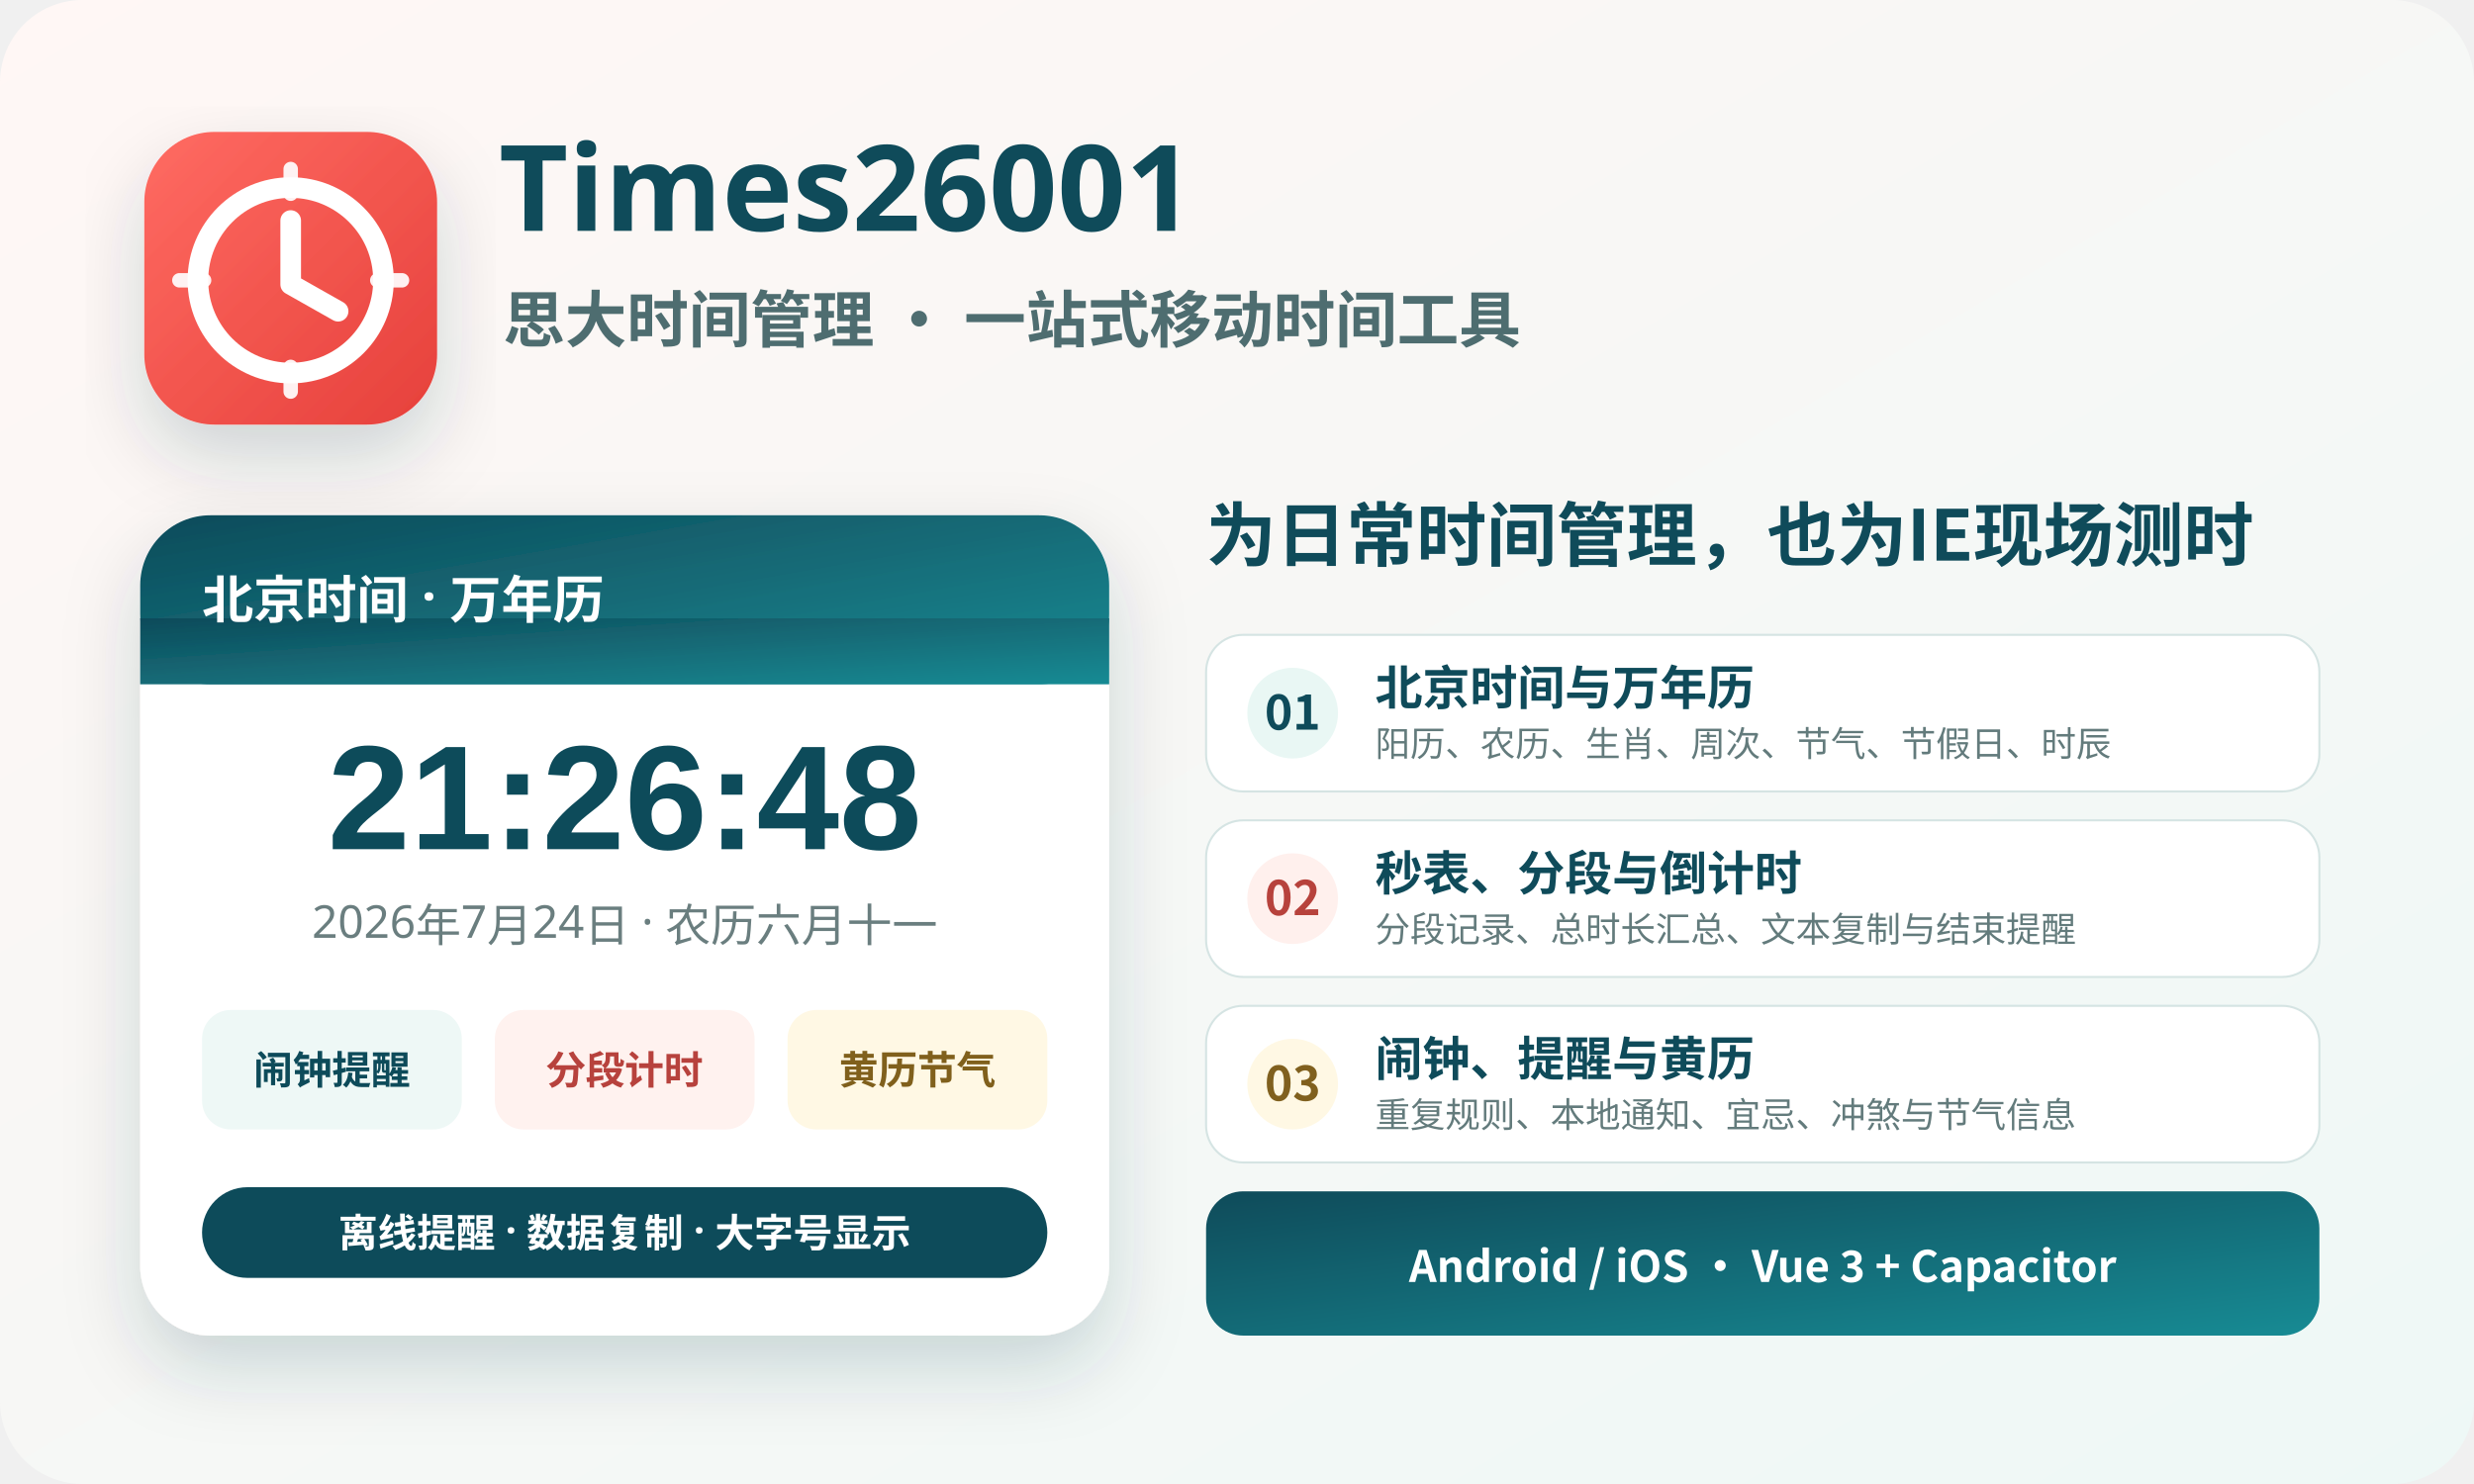
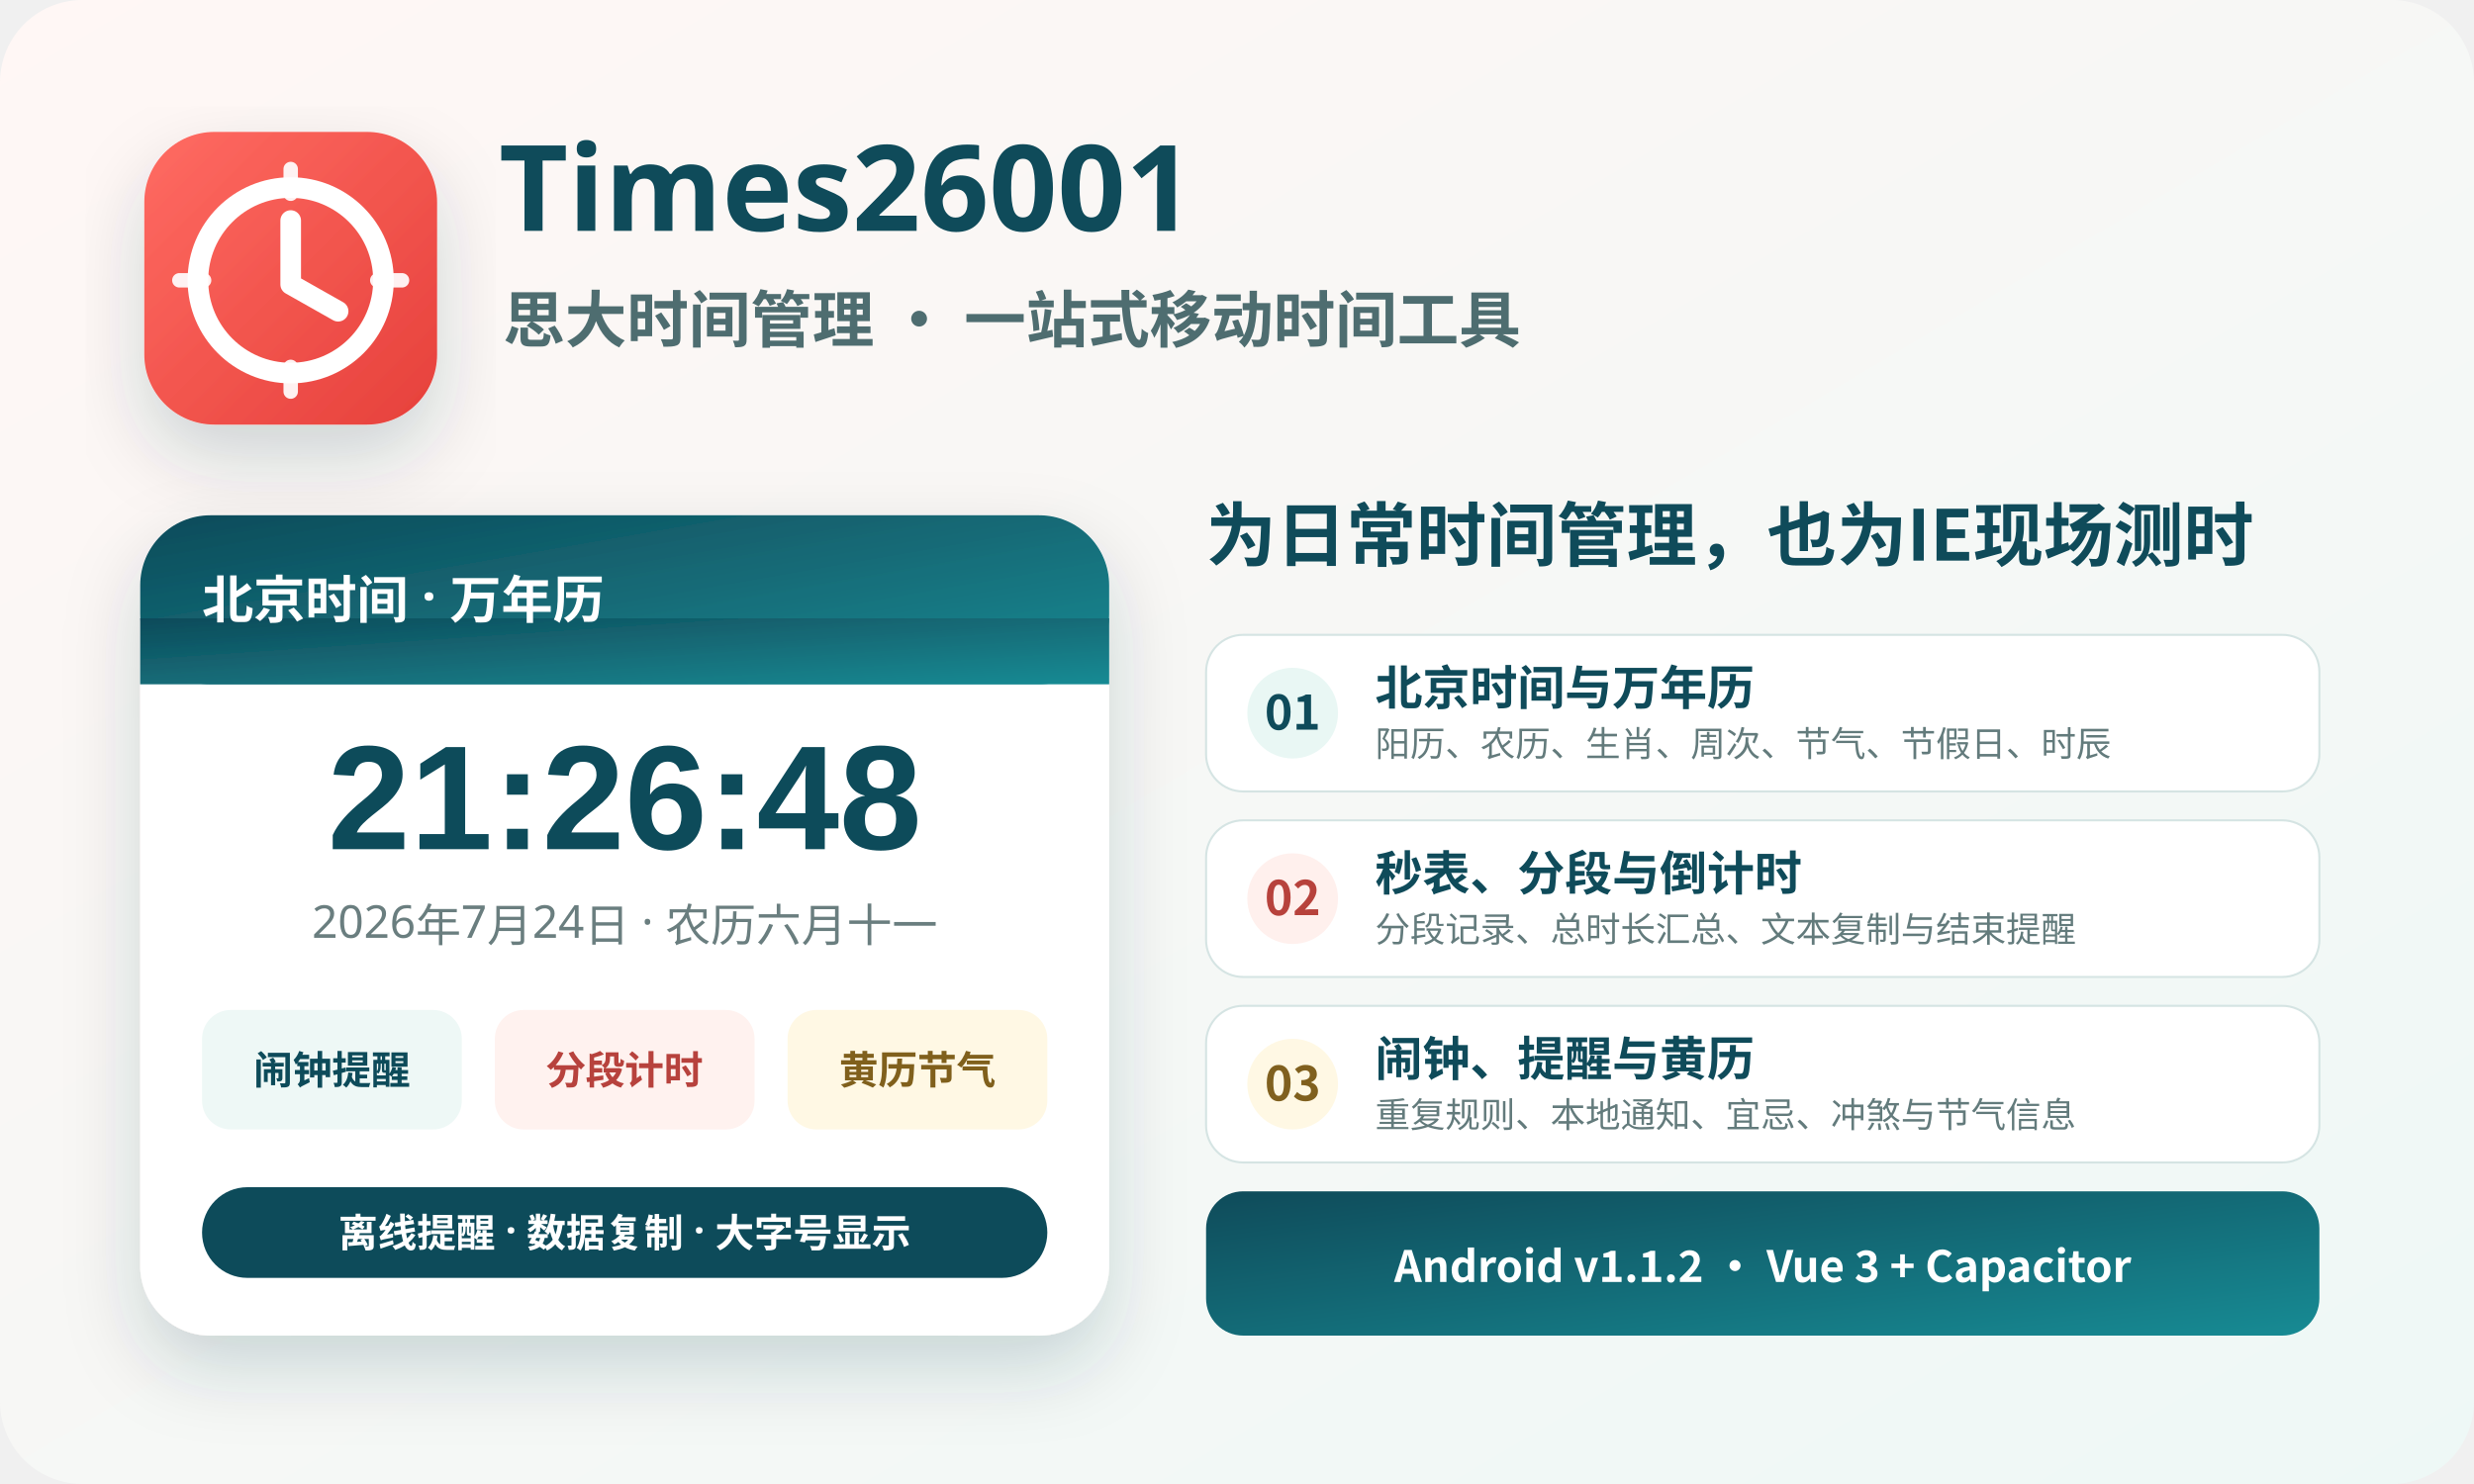
<svg xmlns="http://www.w3.org/2000/svg" viewBox="0 0 1200 720" role="img" aria-labelledby="title desc">
  <defs>
    <linearGradient id="bg" x1="0" y1="0" x2="1" y2="1">
      <stop stop-color="#fff7f5" />
      <stop offset="1" stop-color="#eef8f6" />
    </linearGradient>
    <linearGradient id="red" x1="0" y1="0" x2="1" y2="1">
      <stop stop-color="#ff6b62" />
      <stop offset="1" stop-color="#e6403b" />
    </linearGradient>
    <linearGradient id="teal" x1="0" y1="0" x2="1" y2="1">
      <stop stop-color="#0f4b5a" />
      <stop offset="1" stop-color="#178b94" />
    </linearGradient>
    <filter id="shadow" x="-20%" y="-20%" width="140%" height="150%">
      <feDropShadow dx="0" dy="16" stdDeviation="18" flood-color="#123d46" flood-opacity=".18" />
    </filter>
  </defs>
  <rect width="1200" height="720" rx="40" fill="url(#bg)" />
  <g transform="translate(70 64)">
    <rect width="142" height="142" rx="34" fill="url(#red)" filter="url(#shadow)" />
    <circle cx="71" cy="72" r="45" fill="none" stroke="#fff" stroke-width="10" />
    <path d="M71 43v31l23 13" fill="none" stroke="#fff" stroke-width="10" stroke-linecap="round" stroke-linejoin="round" />
    <path d="M71 18v12M71 114v12M17 72h12M113 72h12" stroke="#fff" stroke-width="7" stroke-linecap="round" opacity=".92" />
  </g>
  <text x="242" y="112" fill="#0f4b5a" font-family="Arial Rounded MT Bold,Avenir Next,Segoe UI,sans-serif" font-size="58" font-weight="900">Times26001</text>
  <text x="244" y="166" fill="#4e6d70" font-family="PingFang SC,Microsoft YaHei,Noto Sans CJK SC,sans-serif" font-size="30" font-weight="800">思大时间管理 · 一站式移动时间工具</text>
  <g transform="translate(68 250)" filter="url(#shadow)">
    <rect width="470" height="398" rx="34" fill="#fff" />
    <rect width="470" height="82" rx="34" fill="url(#teal)" />
    <rect y="50" width="470" height="32" fill="url(#teal)" />
    <text x="30" y="50" fill="#fff" font-family="PingFang SC,Microsoft YaHei,sans-serif" font-size="25" font-weight="900">北京时间 · 万年历</text>
    <text x="235" y="162" text-anchor="middle" fill="#0f4b5a" font-family="Arial,Segoe UI,sans-serif" font-size="72" font-weight="900">21:26:48</text>
    <text x="235" y="205" text-anchor="middle" fill="#6a7e7f" font-family="PingFang SC,Microsoft YaHei,sans-serif" font-size="22">2026年7月24日 · 农历六月十一</text>
    <g font-family="PingFang SC,Microsoft YaHei,sans-serif" font-size="19" font-weight="800">
      <rect x="30" y="240" width="126" height="58" rx="14" fill="#eef8f6" />
      <text x="93" y="276" text-anchor="middle" fill="#0f4b5a">闹钟提醒</text>
      <rect x="172" y="240" width="126" height="58" rx="14" fill="#fff2ef" />
      <text x="235" y="276" text-anchor="middle" fill="#b7423c">分段计时</text>
      <rect x="314" y="240" width="126" height="58" rx="14" fill="#fff8e4" />
      <text x="377" y="276" text-anchor="middle" fill="#80601e">黄历节气</text>
    </g>
    <rect x="30" y="326" width="410" height="44" rx="22" fill="#0f4b5a" />
    <text x="235" y="355" text-anchor="middle" fill="#fff" font-family="PingFang SC,Microsoft YaHei,sans-serif" font-size="19" font-weight="900">离线提醒 · 数据复制 · 大字号显示</text>
  </g>
  <g transform="translate(585 250)" font-family="PingFang SC,Microsoft YaHei,Noto Sans CJK SC,sans-serif">
    <text x="0" y="22" fill="#0f4b5a" font-size="34" font-weight="900">为日常时间管理，也为IE现场测时</text>
    <g transform="translate(0 58)">
      <rect width="540" height="76" rx="18" fill="#fff" stroke="#d5e4e3" />
      <circle cx="42" cy="38" r="22" fill="#e9f7f4" />
      <text x="42" y="46" text-anchor="middle" fill="#0f4b5a" font-size="23" font-weight="900">01</text>
      <text x="82" y="34" fill="#0f4b5a" font-size="23" font-weight="900">北京时间与万年历</text>
      <text x="82" y="59" fill="#637b7c" font-size="17">阳历、农历、生肖、周次、节气、节假日、时辰</text>
    </g>
    <g transform="translate(0 148)">
      <rect width="540" height="76" rx="18" fill="#fff" stroke="#d5e4e3" />
      <circle cx="42" cy="38" r="22" fill="#fff0ed" />
      <text x="42" y="46" text-anchor="middle" fill="#b7423c" font-size="23" font-weight="900">02</text>
      <text x="82" y="34" fill="#0f4b5a" font-size="23" font-weight="900">秒表、分段与倒计时</text>
      <text x="82" y="59" fill="#637b7c" font-size="17">分段记录、总时长汇总、文本复制与结束提醒</text>
    </g>
    <g transform="translate(0 238)">
      <rect width="540" height="76" rx="18" fill="#fff" stroke="#d5e4e3" />
      <circle cx="42" cy="38" r="22" fill="#fff8e4" />
      <text x="42" y="46" text-anchor="middle" fill="#80601e" font-size="23" font-weight="900">03</text>
      <text x="82" y="34" fill="#0f4b5a" font-size="23" font-weight="900">闹钟、提醒与黄历</text>
      <text x="82" y="59" fill="#637b7c" font-size="17">重复规则、本地通知、宜忌、冲煞与节气信息</text>
    </g>
    <g transform="translate(0 328)">
      <rect width="540" height="70" rx="18" fill="url(#teal)" />
-       <text x="270" y="44" text-anchor="middle" fill="#fff" font-size="21" font-weight="900">Android / iOS · Vue 3 + Capacitor</text>
+       <text x="270" y="44" text-anchor="middle" fill="#fff" font-size="21" font-weight="900">Android v1.1.2 · Vue 3 + Capacitor</text>
    </g>
  </g>
</svg>
